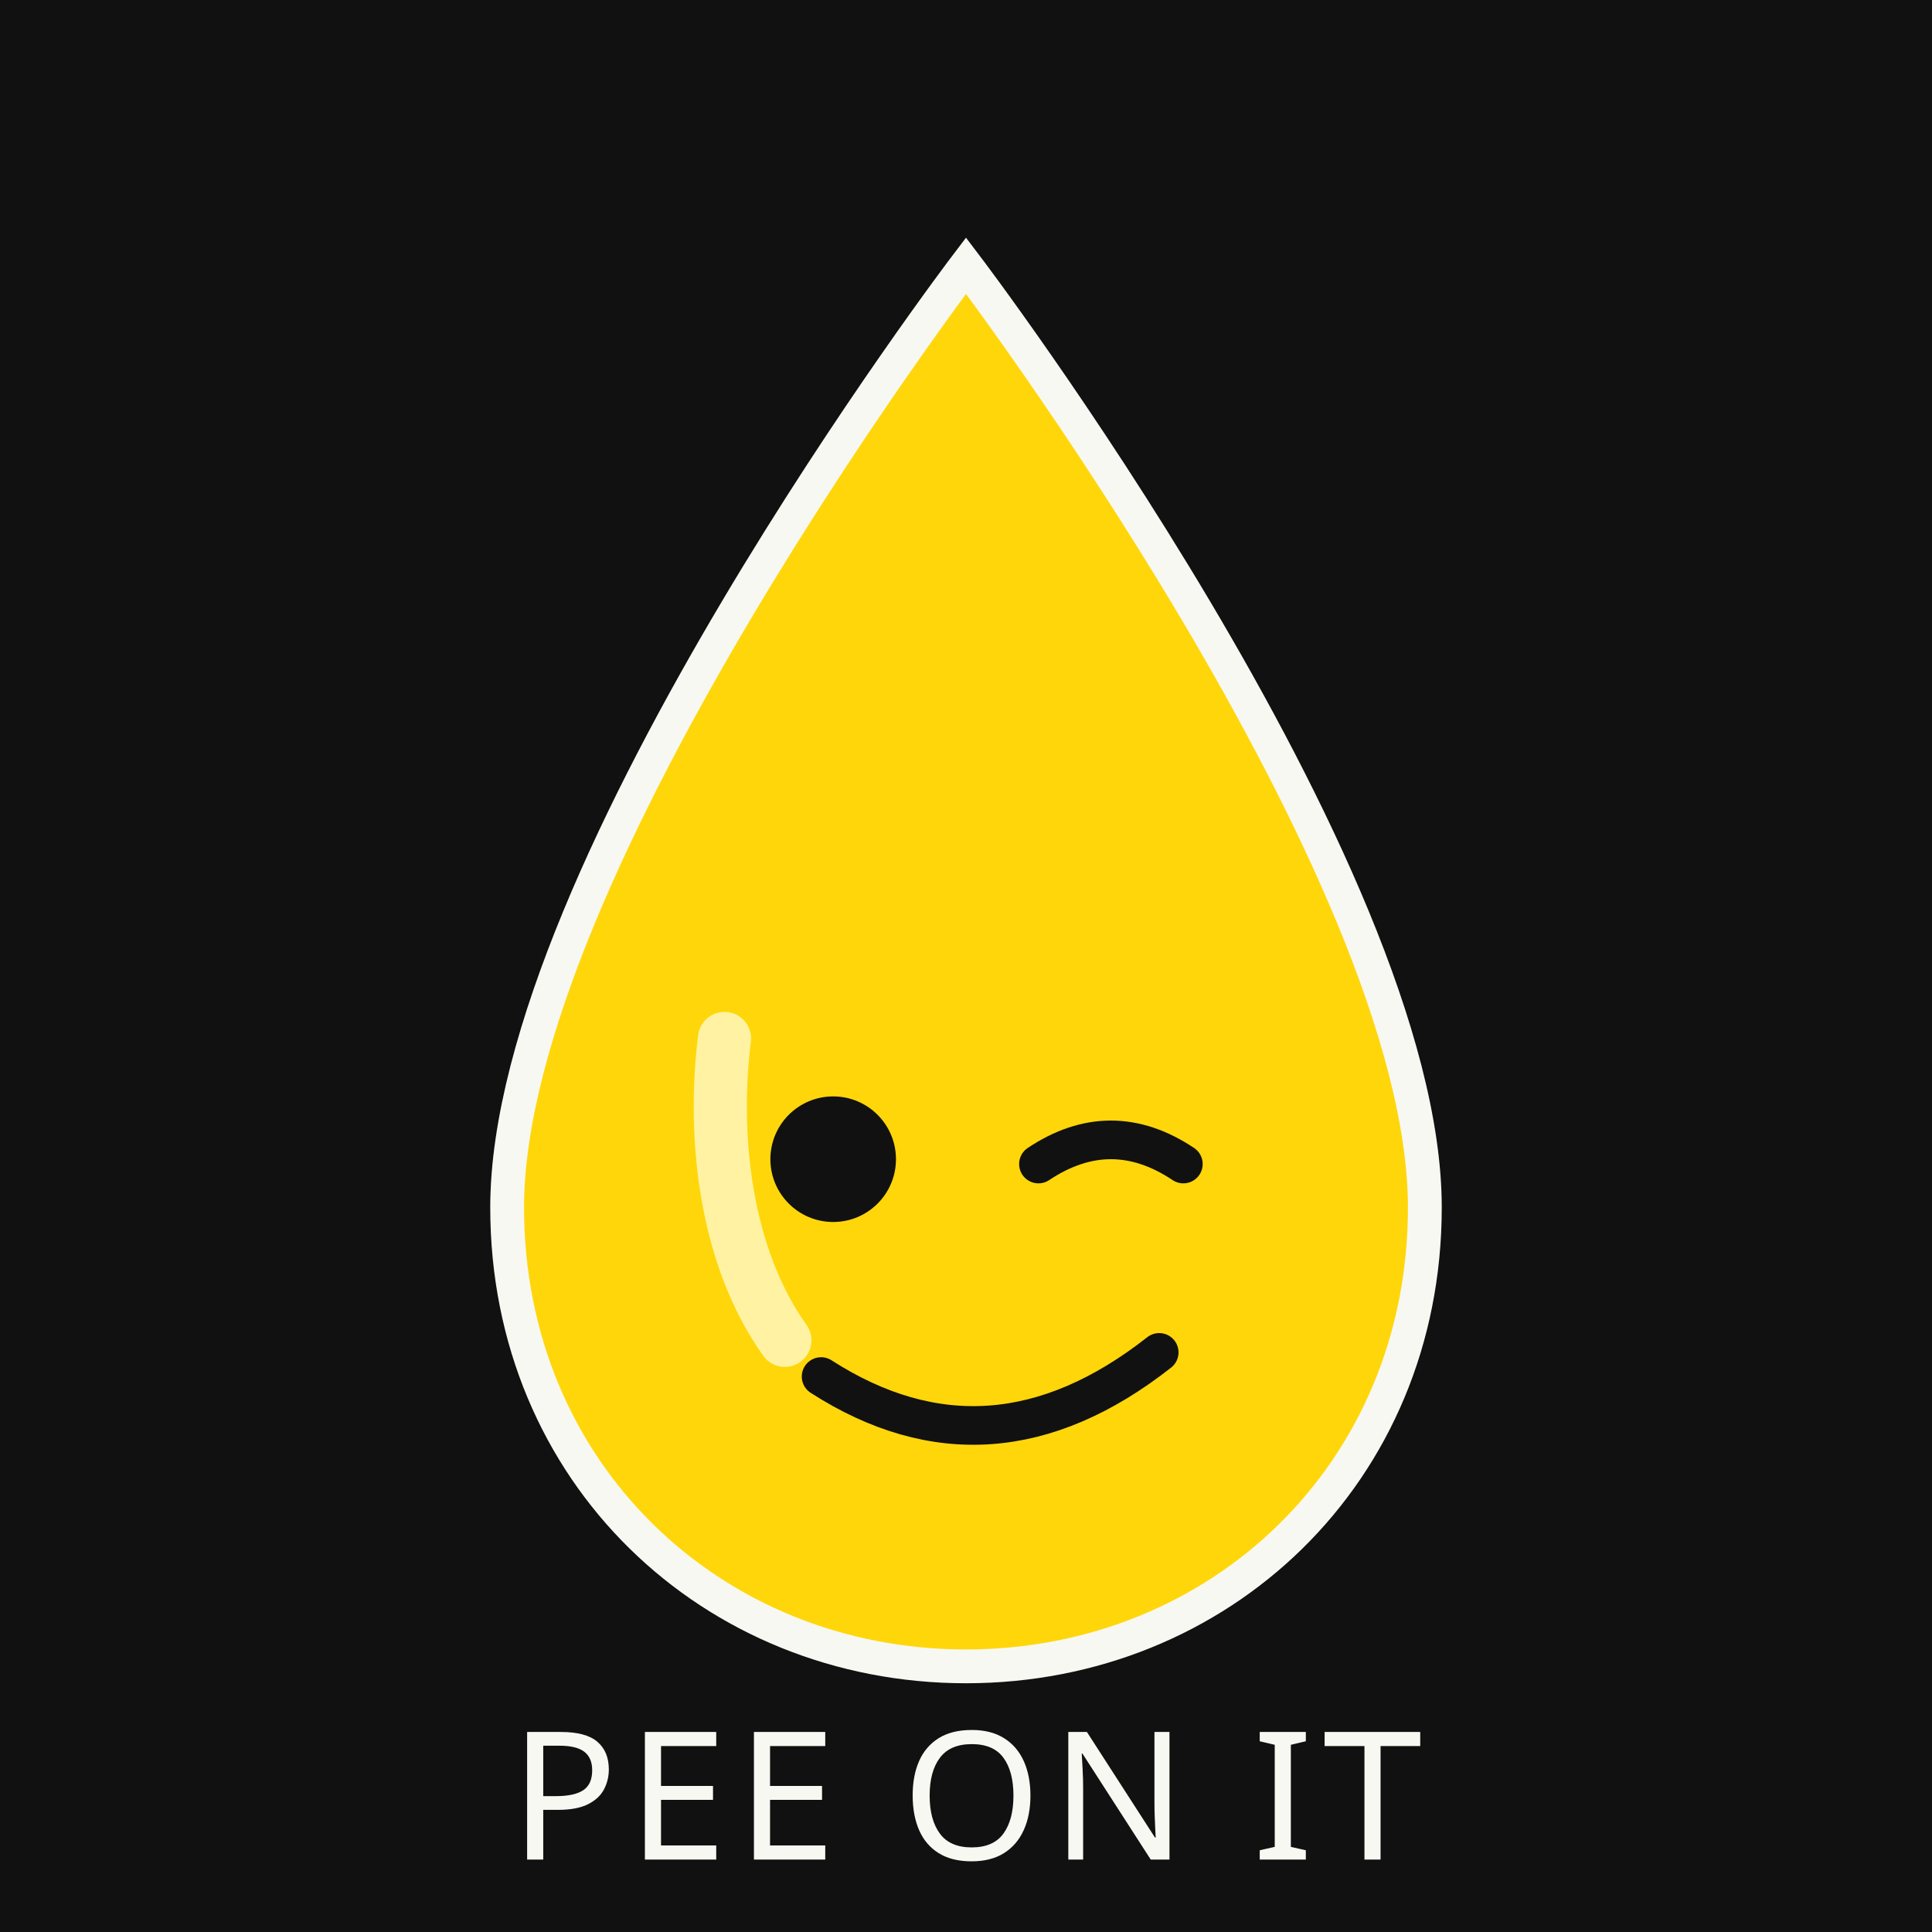
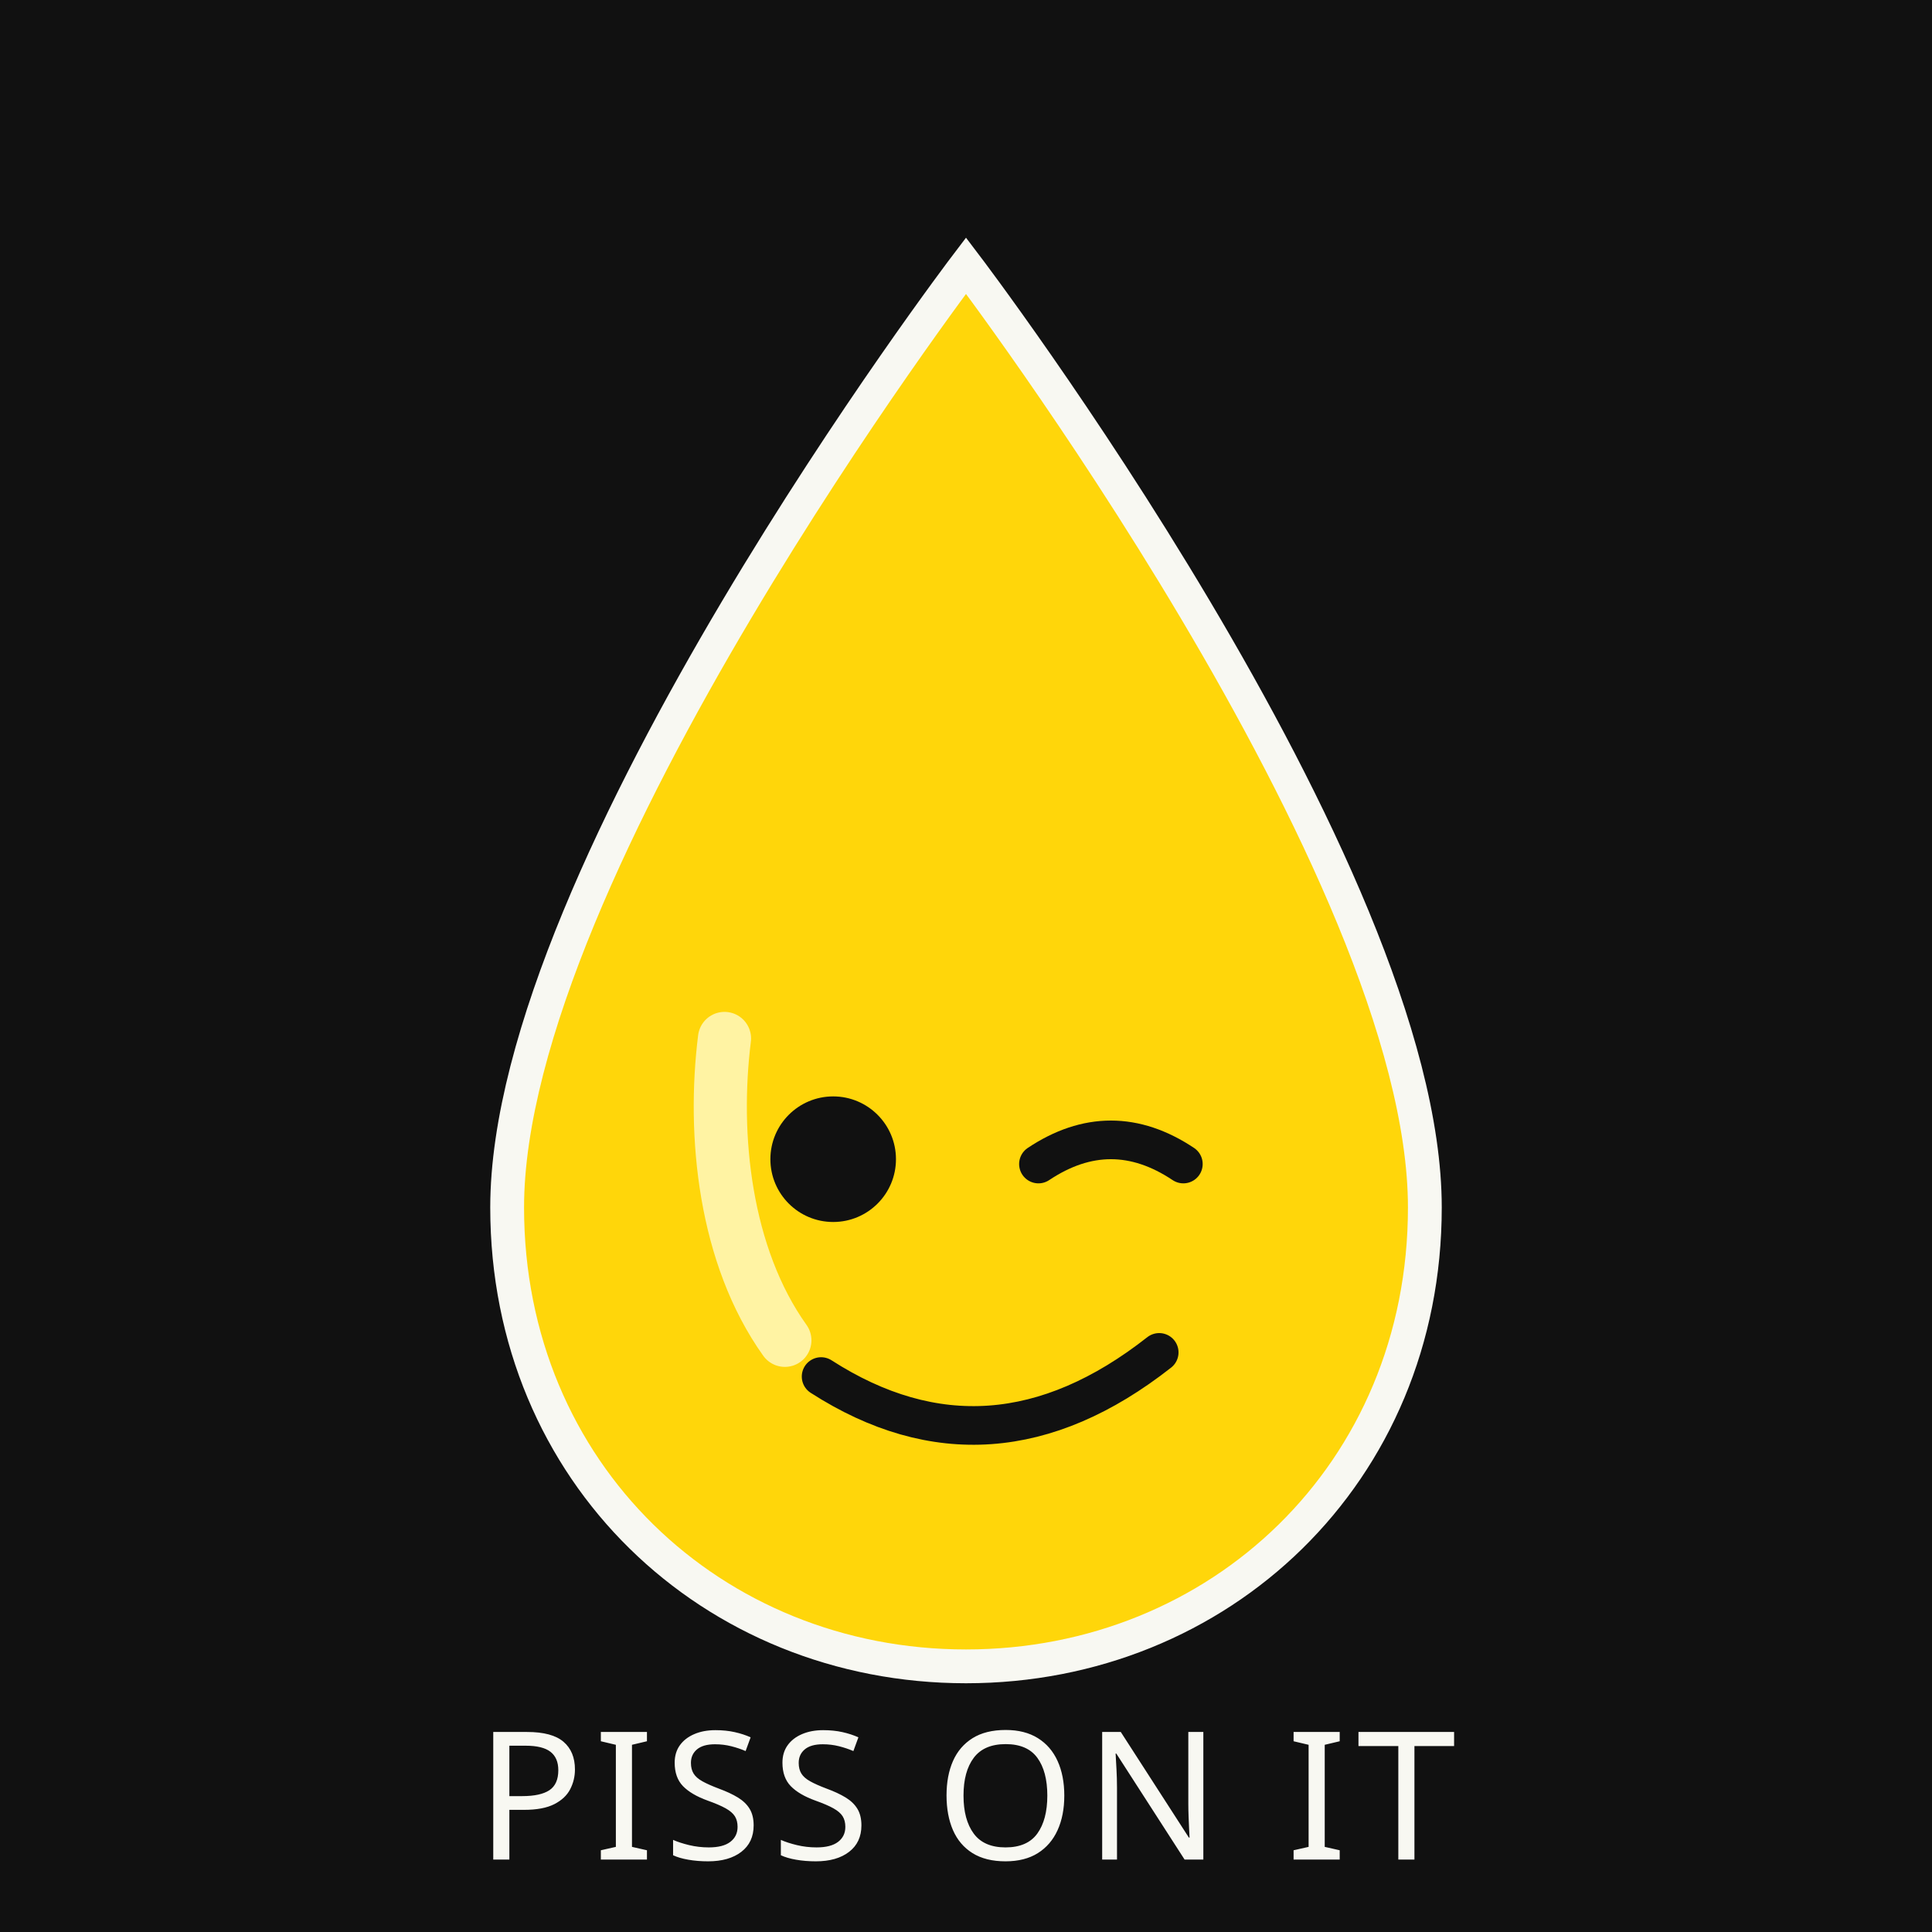
<svg xmlns="http://www.w3.org/2000/svg" viewBox="0 0 800 800" width="800" height="800">
  <rect width="800" height="800" fill="#111111" />
  <path d="M400 110 C400 110 210 360 210 500 C210 610 295 690 400 690 C505 690 590 610 590 500 C590 360 400 110 400 110 Z" fill="#FFD60A" stroke="#F8F8F2" stroke-width="14" />
  <path d="M300 430 C295 470 300 520 325 555" fill="none" stroke="#FFF3A3" stroke-width="22" stroke-linecap="round" />
  <circle cx="345" cy="480" r="26" fill="#111111" />
  <path d="M430 482 Q460 462 490 482" fill="none" stroke="#111111" stroke-width="16" stroke-linecap="round" />
  <path d="M340 570 Q410 615 480 560" fill="none" stroke="#111111" stroke-width="16" stroke-linecap="round" />
-   <text x="400" y="770" text-anchor="middle" font-family="Anton, 'Bebas Neue', Impact, sans-serif" font-size="74" fill="#F8F8F2" letter-spacing="4">PEE ON IT</text>
+   <text x="400" y="770" text-anchor="middle" font-family="Anton, 'Bebas Neue', Impact, sans-serif" font-size="74" fill="#F8F8F2" letter-spacing="4">PISS ON IT</text>
</svg>
